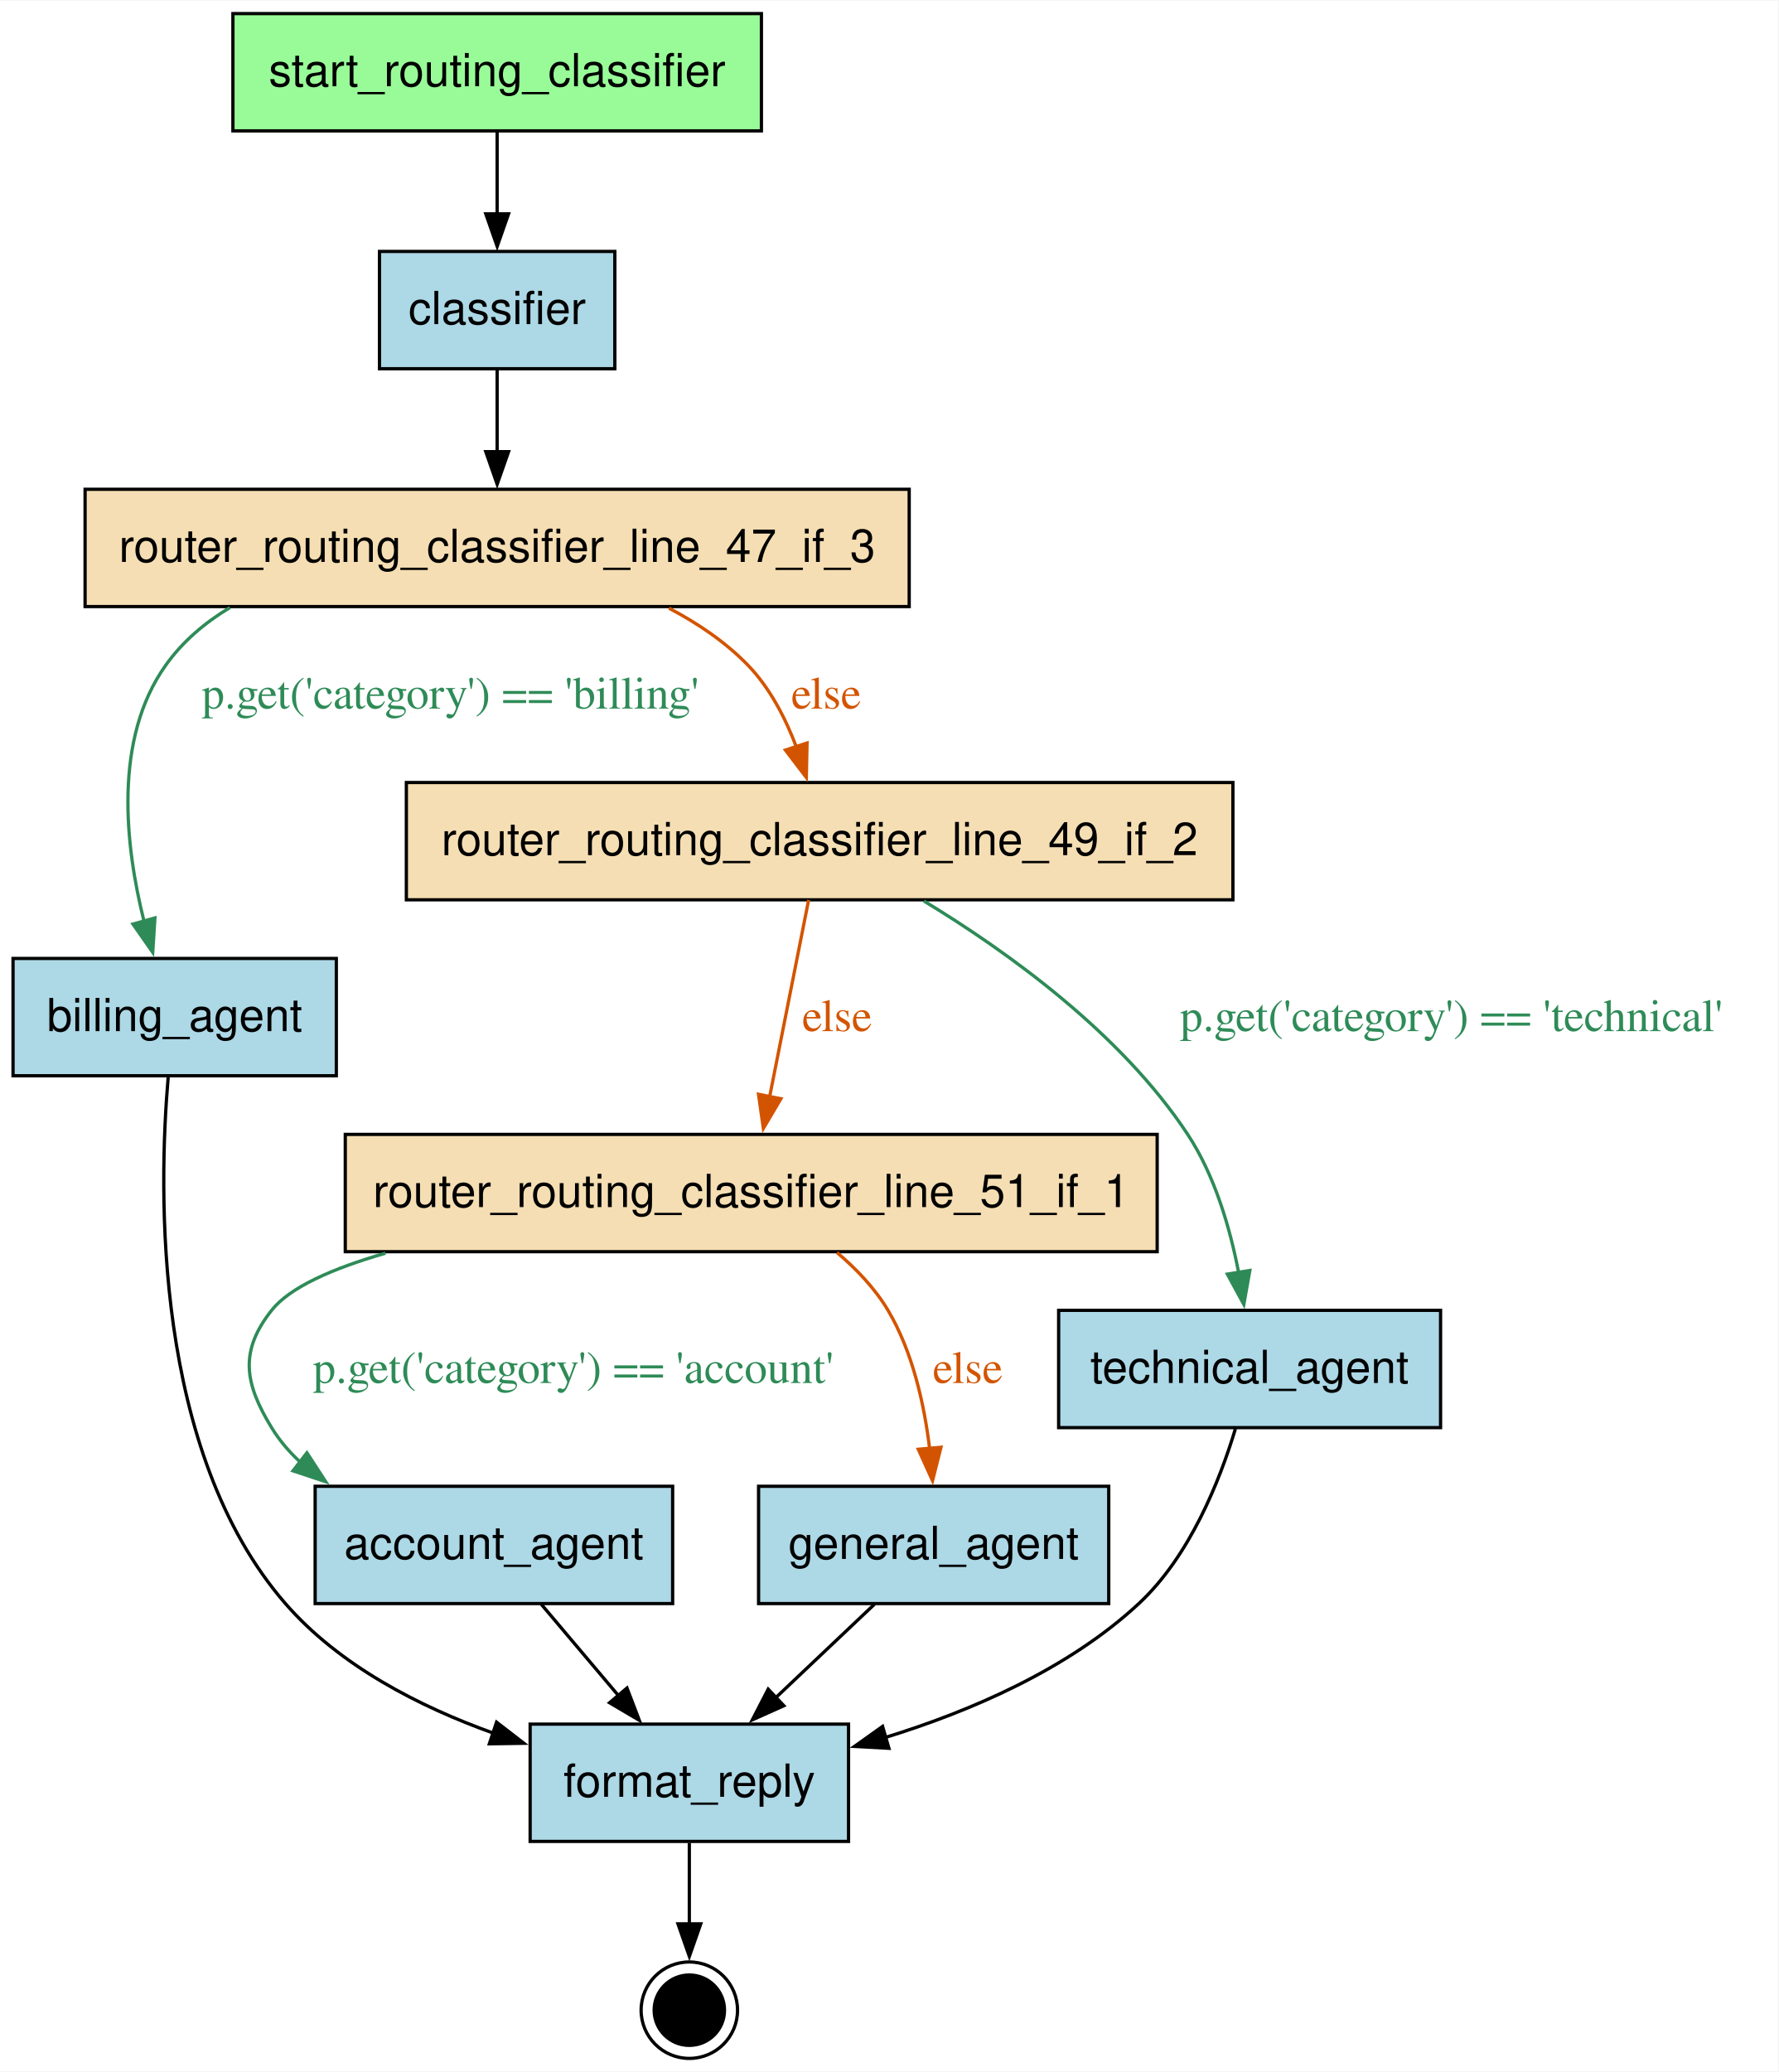
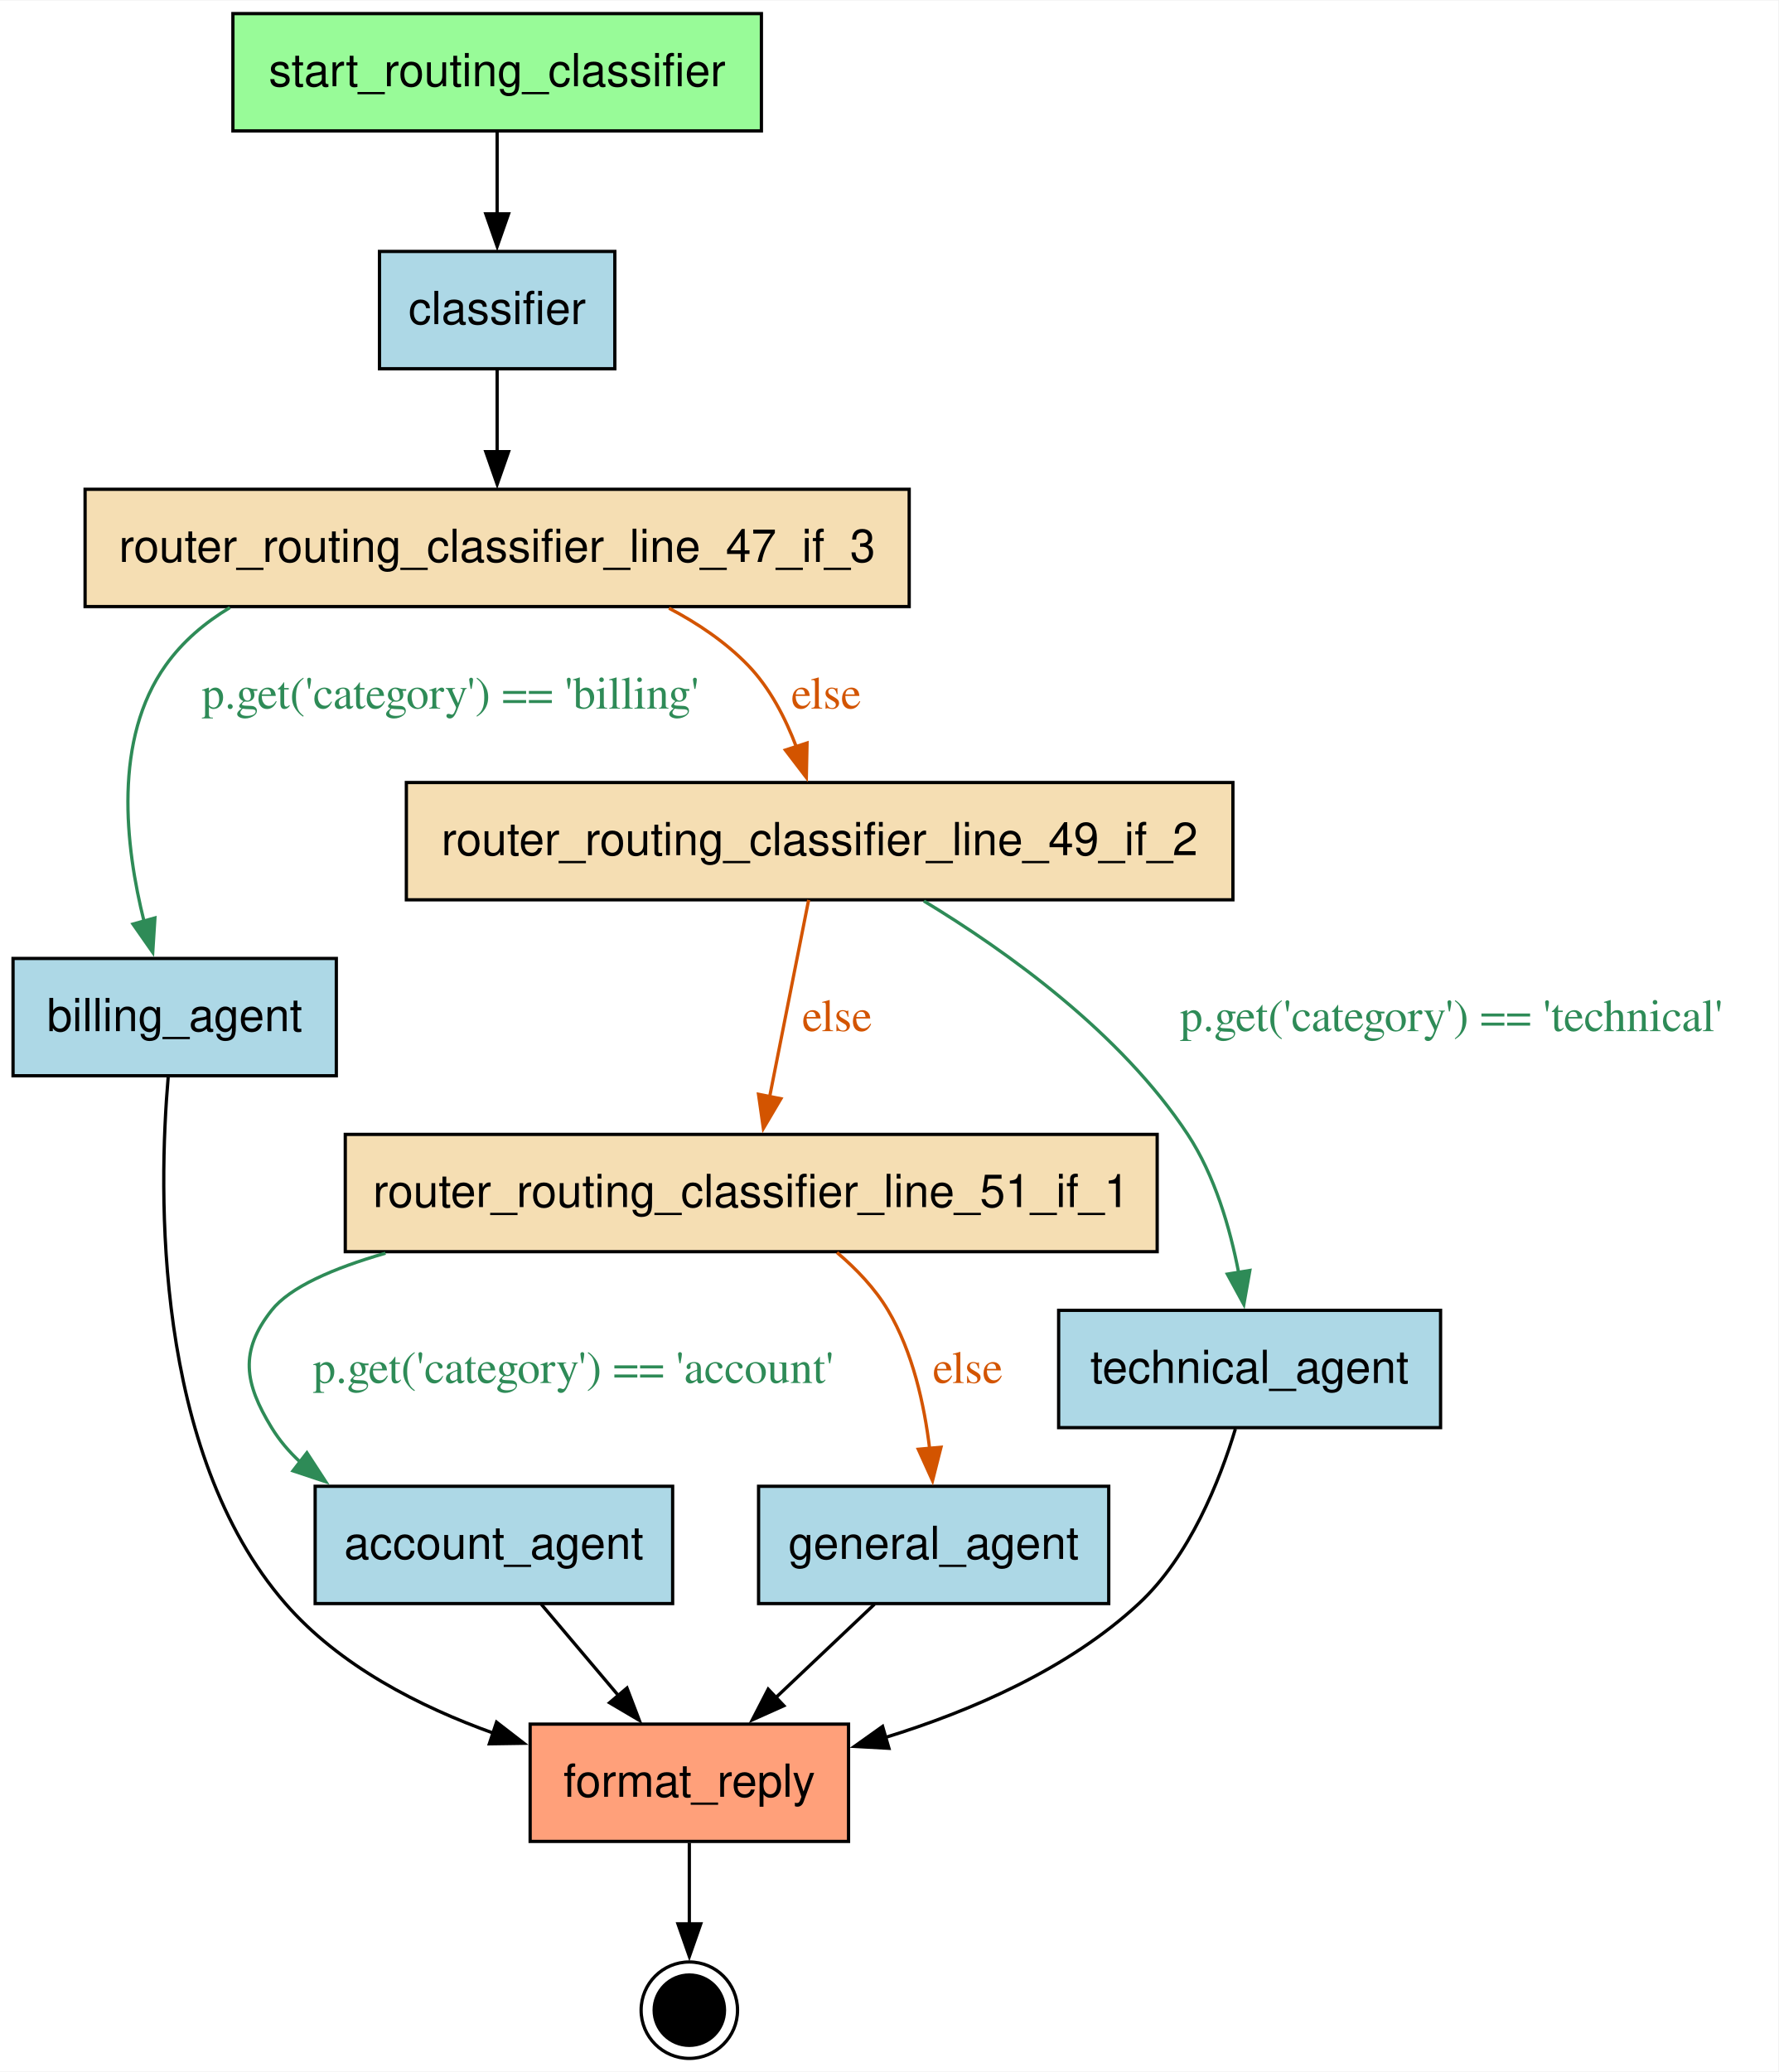
<svg xmlns="http://www.w3.org/2000/svg" width="546pt" height="636pt" viewBox="0.00 0.00 545.95 635.60">
  <g id="graph0" class="graph" transform="scale(1 1) rotate(0) translate(4 631.6)">
    <polygon fill="white" stroke="none" points="-4,4 -4,-631.6 541.95,-631.6 541.95,4 -4,4" />
    <g id="node1" class="node">
      <polygon fill="palegreen" stroke="black" points="229.75,-627.6 67.5,-627.6 67.5,-591.6 229.75,-591.6 229.75,-627.6" />
      <text text-anchor="middle" x="148.62" y="-605.3" font-family="Helvetica,sans-Serif" font-size="14.00">start_routing_classifier</text>
    </g>
    <g id="node4" class="node">
      <polygon fill="lightblue" stroke="black" points="184.75,-554.6 112.5,-554.6 112.5,-518.6 184.75,-518.6 184.75,-554.6" />
      <text text-anchor="middle" x="148.62" y="-532.3" font-family="Helvetica,sans-Serif" font-size="14.00">classifier</text>
    </g>
    <g id="edge1" class="edge">
      <path fill="none" stroke="black" d="M148.62,-591.41C148.62,-583.83 148.62,-574.7 148.62,-566.14" />
      <polygon fill="black" stroke="black" points="152.13,-566.14 148.63,-556.14 145.13,-566.14 152.13,-566.14" />
    </g>
    <g id="node2" class="node">
      <polygon fill="lightblue" stroke="black" points="202.5,-175.6 92.75,-175.6 92.75,-139.6 202.5,-139.6 202.5,-175.6" />
      <text text-anchor="middle" x="147.62" y="-153.3" font-family="Helvetica,sans-Serif" font-size="14.00">account_agent</text>
    </g>
    <g id="node5" class="node">
-       <polygon fill="lightblue" stroke="black" points="256.5,-102.6 158.75,-102.6 158.75,-66.6 256.5,-66.6 256.5,-102.6" />
+       <polygon fill="lightsalmon" stroke="black" points="256.5,-102.6 158.75,-102.6 158.75,-66.6 256.5,-66.6 256.5,-102.6" />
      <text text-anchor="middle" x="207.62" y="-80.3" font-family="Helvetica,sans-Serif" font-size="14.00">format_reply</text>
    </g>
    <g id="edge11" class="edge">
      <path fill="none" stroke="black" d="M162.15,-139.41C169.3,-130.95 178.06,-120.58 185.98,-111.21" />
      <polygon fill="black" stroke="black" points="188.48,-113.68 192.26,-103.78 183.13,-109.16 188.48,-113.68" />
    </g>
    <g id="node3" class="node">
      <polygon fill="lightblue" stroke="black" points="99.25,-337.6 0,-337.6 0,-301.6 99.25,-301.6 99.25,-337.6" />
      <text text-anchor="middle" x="49.62" y="-315.3" font-family="Helvetica,sans-Serif" font-size="14.00">billing_agent</text>
    </g>
    <g id="edge8" class="edge">
      <path fill="none" stroke="black" d="M47.63,-301.15C44.62,-266.05 43.06,-186.27 83.62,-139.6 100.18,-120.55 124.69,-107.98 147.56,-99.8" />
      <polygon fill="black" stroke="black" points="148.44,-103.2 156.83,-96.72 146.23,-96.56 148.44,-103.2" />
    </g>
    <g id="node7" class="node">
      <polygon fill="wheat" stroke="black" points="275.12,-481.6 22.12,-481.6 22.12,-445.6 275.12,-445.6 275.12,-481.6" />
      <text text-anchor="middle" x="148.62" y="-459.3" font-family="Helvetica,sans-Serif" font-size="14.00">router_routing_classifier_line_47_if_3</text>
    </g>
    <g id="edge2" class="edge">
      <path fill="none" stroke="black" d="M148.62,-518.41C148.62,-510.83 148.62,-501.7 148.62,-493.14" />
      <polygon fill="black" stroke="black" points="152.13,-493.14 148.63,-483.14 145.13,-493.14 152.13,-493.14" />
    </g>
    <g id="node11" class="node">
      <ellipse fill="black" stroke="black" cx="207.62" cy="-14.8" rx="10.8" ry="10.8" />
      <ellipse fill="none" stroke="black" cx="207.62" cy="-14.8" rx="14.8" ry="14.8" />
    </g>
    <g id="edge13" class="edge">
      <path fill="none" stroke="black" d="M207.62,-66.14C207.62,-58.55 207.62,-49.5 207.62,-41.19" />
      <polygon fill="black" stroke="black" points="211.13,-41.3 207.63,-31.3 204.13,-41.3 211.13,-41.3" />
    </g>
    <g id="node6" class="node">
      <polygon fill="lightblue" stroke="black" points="336.38,-175.6 228.88,-175.6 228.88,-139.6 336.38,-139.6 336.38,-175.6" />
      <text text-anchor="middle" x="282.62" y="-153.3" font-family="Helvetica,sans-Serif" font-size="14.00">general_agent</text>
    </g>
    <g id="edge12" class="edge">
      <path fill="none" stroke="black" d="M264.47,-139.41C255.32,-130.76 244.07,-120.1 233.99,-110.56" />
      <polygon fill="black" stroke="black" points="236.64,-108.25 226.97,-103.92 231.83,-113.33 236.64,-108.25" />
    </g>
    <g id="edge7" class="edge">
      <path fill="none" stroke="#2e8b57" d="M66.58,-445.29C58.92,-440.69 52.08,-434.9 46.88,-427.6 30.72,-404.95 34.4,-372.2 40.24,-348.91" />
      <polygon fill="#2e8b57" stroke="#2e8b57" points="43.56,-350.04 42.89,-339.46 36.82,-348.15 43.56,-350.04" />
      <text text-anchor="middle" x="134.25" y="-414.3" font-family="Times,serif" font-size="14.00" fill="#2e8b57">p.get('category') == 'billing'</text>
    </g>
    <g id="node8" class="node">
      <polygon fill="wheat" stroke="black" points="374.5,-391.6 120.75,-391.6 120.75,-355.6 374.5,-355.6 374.5,-391.6" />
      <text text-anchor="middle" x="247.62" y="-369.3" font-family="Helvetica,sans-Serif" font-size="14.00">router_routing_classifier_line_49_if_2</text>
    </g>
    <g id="edge9" class="edge">
      <path fill="none" stroke="#d35400" d="M201.38,-445.1C210.25,-440.44 218.78,-434.67 225.62,-427.6 232.35,-420.65 237.13,-411.36 240.49,-402.49" />
      <polygon fill="#d35400" stroke="#d35400" points="243.76,-403.73 243.54,-393.14 237.11,-401.56 243.76,-403.73" />
      <text text-anchor="middle" x="249.64" y="-414.3" font-family="Times,serif" font-size="14.00" fill="#d35400">else</text>
    </g>
    <g id="node9" class="node">
      <polygon fill="wheat" stroke="black" points="351.25,-283.6 102,-283.6 102,-247.6 351.25,-247.6 351.25,-283.6" />
      <text text-anchor="middle" x="226.62" y="-261.3" font-family="Helvetica,sans-Serif" font-size="14.00">router_routing_classifier_line_51_if_1</text>
    </g>
    <g id="edge6" class="edge">
      <path fill="none" stroke="#d35400" d="M244.25,-355.57C241.02,-339.29 236.1,-314.42 232.27,-295.12" />
      <polygon fill="#d35400" stroke="#d35400" points="235.73,-294.55 230.35,-285.43 228.86,-295.91 235.73,-294.55" />
      <text text-anchor="middle" x="252.98" y="-315.3" font-family="Times,serif" font-size="14.00" fill="#d35400">else</text>
    </g>
    <g id="node10" class="node">
      <polygon fill="lightblue" stroke="black" points="438.25,-229.6 321,-229.6 321,-193.6 438.25,-193.6 438.25,-229.6" />
      <text text-anchor="middle" x="379.62" y="-207.3" font-family="Helvetica,sans-Serif" font-size="14.00">technical_agent</text>
    </g>
    <g id="edge5" class="edge">
      <path fill="none" stroke="#2e8b57" d="M279.62,-355.24C305.23,-339.72 340.15,-314.67 360.62,-283.6 368.93,-270.99 373.62,-254.87 376.26,-241.17" />
      <polygon fill="#2e8b57" stroke="#2e8b57" points="379.7,-241.84 377.85,-231.41 372.79,-240.72 379.7,-241.84" />
      <text text-anchor="middle" x="441.57" y="-315.3" font-family="Times,serif" font-size="14.00" fill="#2e8b57">p.get('category') == 'technical'</text>
    </g>
    <g id="edge3" class="edge">
      <path fill="none" stroke="#2e8b57" d="M114.34,-247.14C98.09,-242.45 84.95,-236.66 79.38,-229.6 69.46,-217.05 71.03,-207.25 79.38,-193.6 81.77,-189.69 84.75,-186.19 88.13,-183.07" />
      <polygon fill="#2e8b57" stroke="#2e8b57" points="90.22,-185.88 96,-177 85.94,-180.34 90.22,-185.88" />
      <text text-anchor="middle" x="172" y="-207.3" font-family="Times,serif" font-size="14.00" fill="#2e8b57">p.get('category') == 'account'</text>
    </g>
    <g id="edge4" class="edge">
      <path fill="none" stroke="#d35400" d="M252.95,-247.35C258.92,-242.29 264.65,-236.29 268.62,-229.6 276.21,-216.81 279.77,-200.68 281.41,-187.02" />
      <polygon fill="#d35400" stroke="#d35400" points="284.88,-187.58 282.28,-177.31 277.91,-186.96 284.88,-187.58" />
      <text text-anchor="middle" x="293.09" y="-207.3" font-family="Times,serif" font-size="14.00" fill="#d35400">else</text>
    </g>
    <g id="edge10" class="edge">
      <path fill="none" stroke="black" d="M375.26,-193.21C370.45,-177.3 361.25,-154.11 345.62,-139.6 324.01,-119.52 294.06,-106.59 267.58,-98.44" />
      <polygon fill="black" stroke="black" points="268.9,-95.18 258.32,-95.76 266.95,-101.9 268.9,-95.18" />
    </g>
  </g>
</svg>
